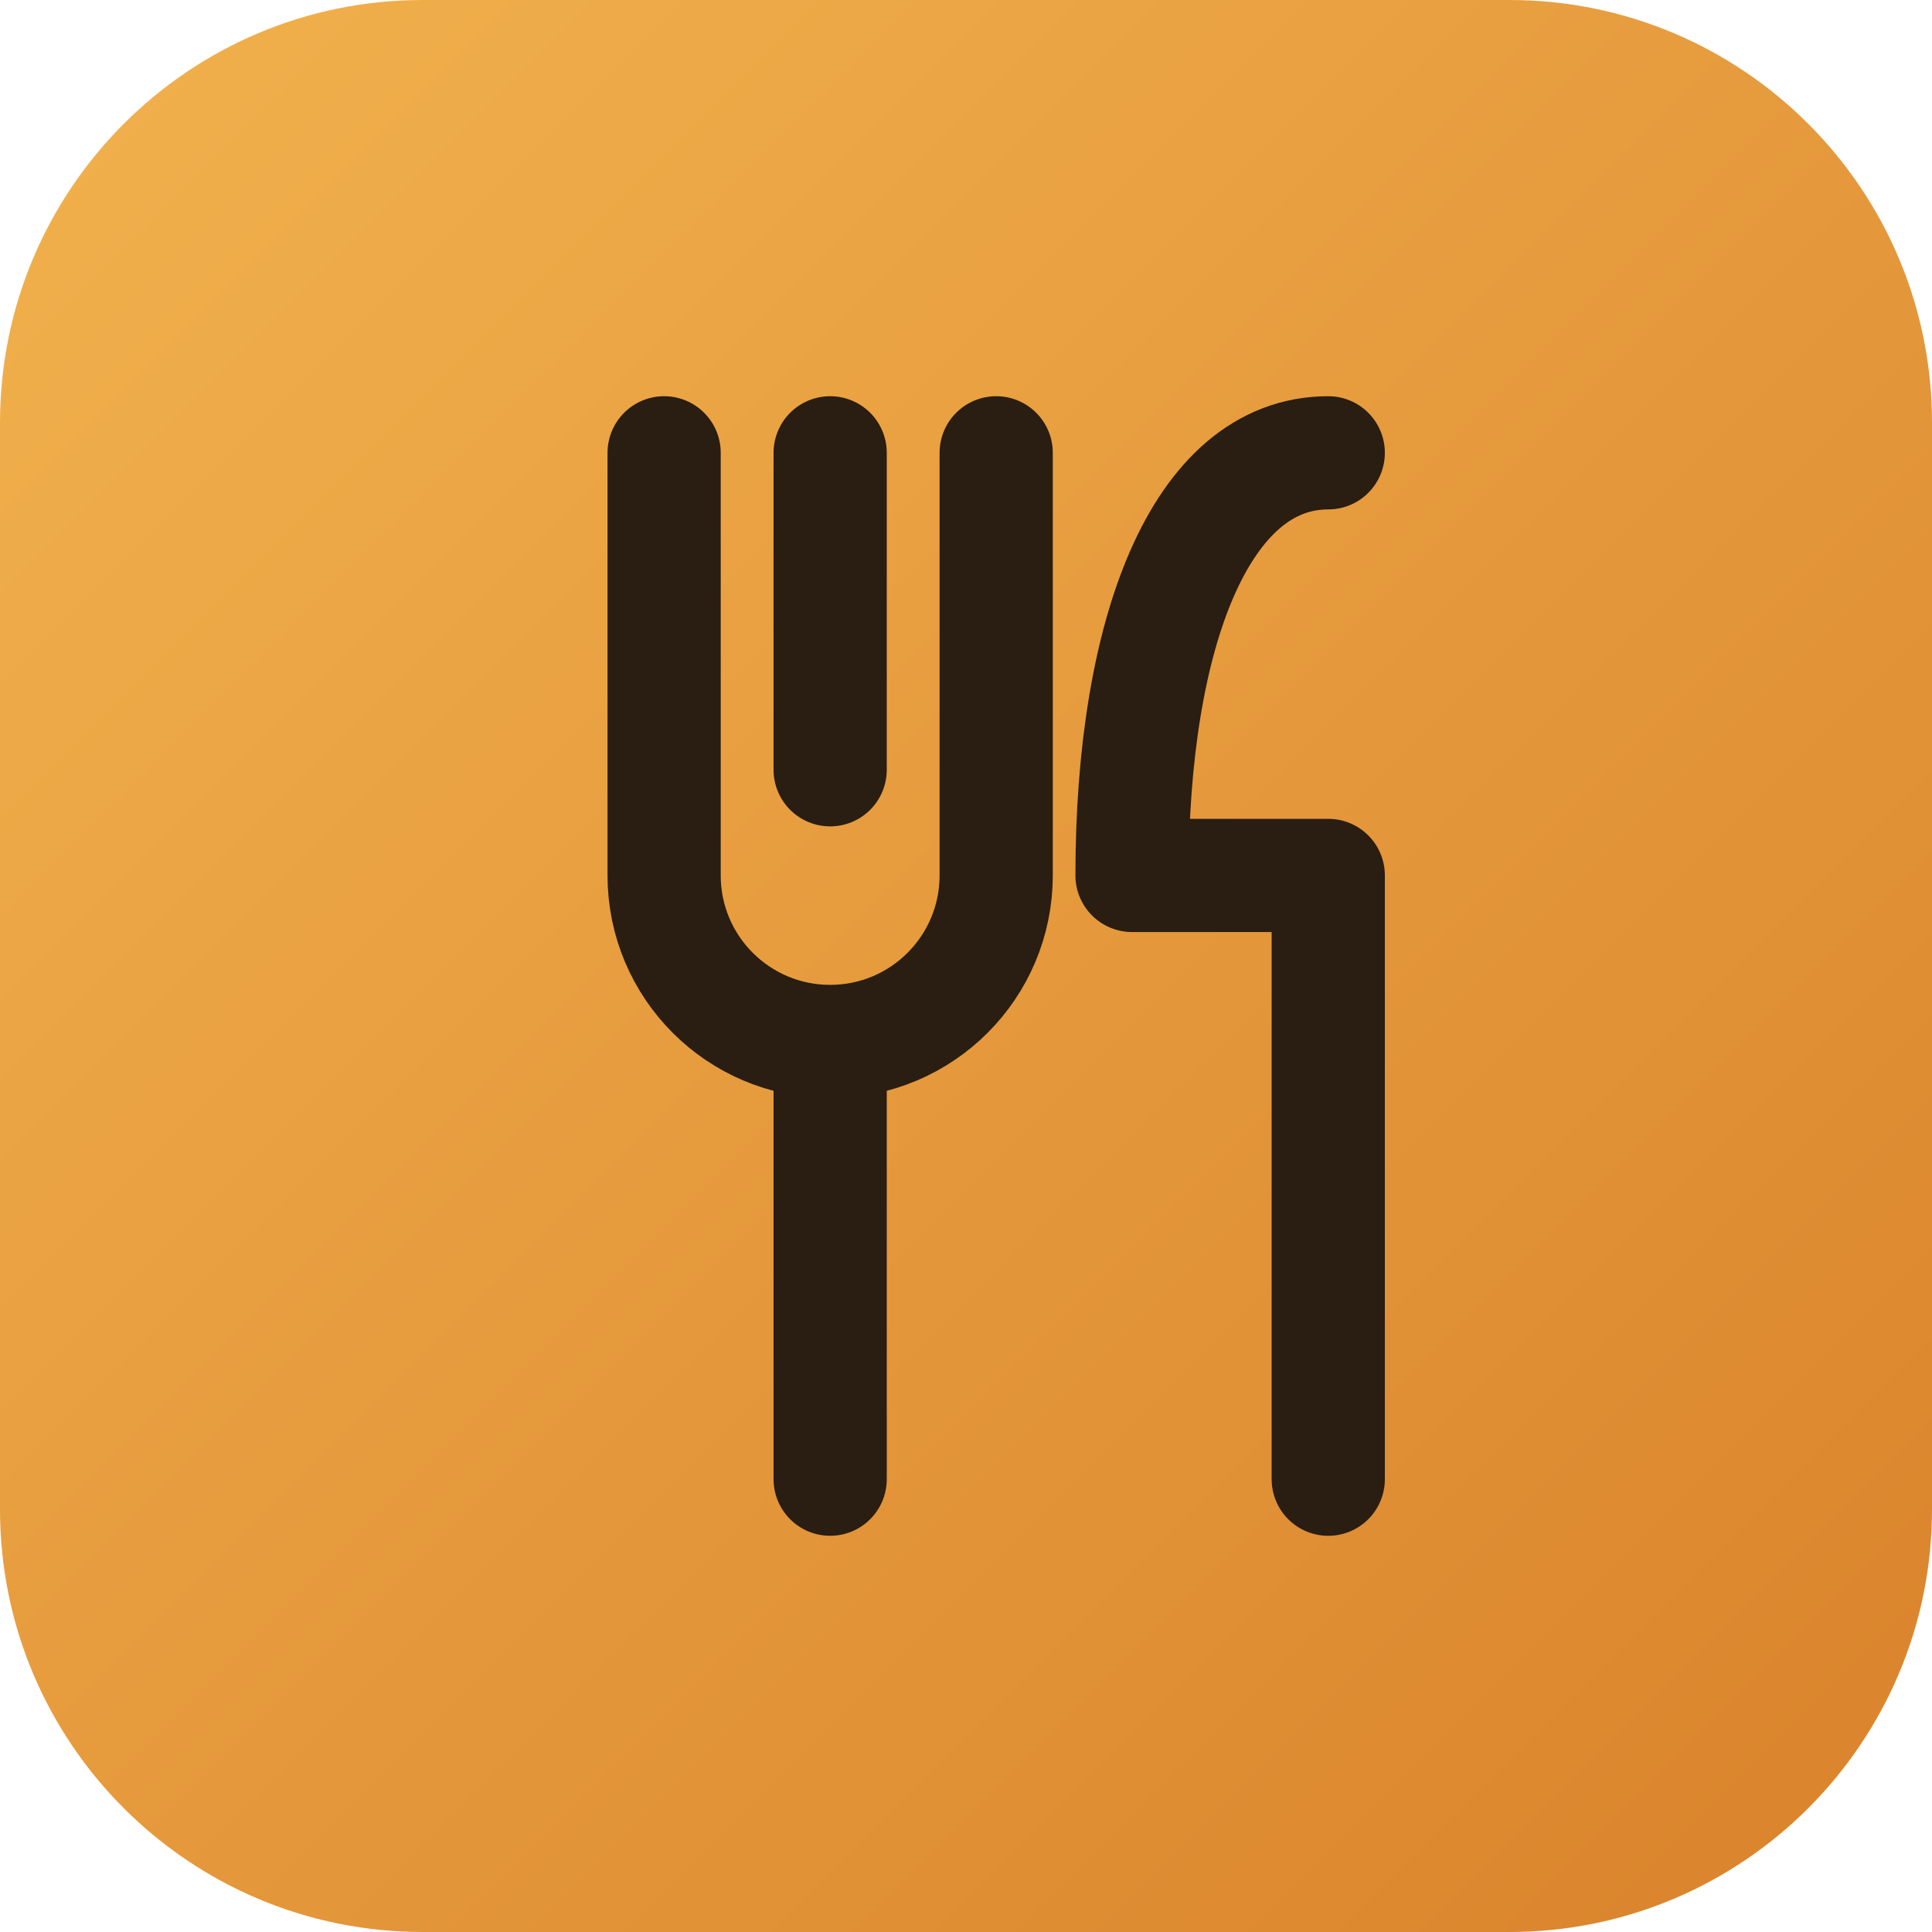
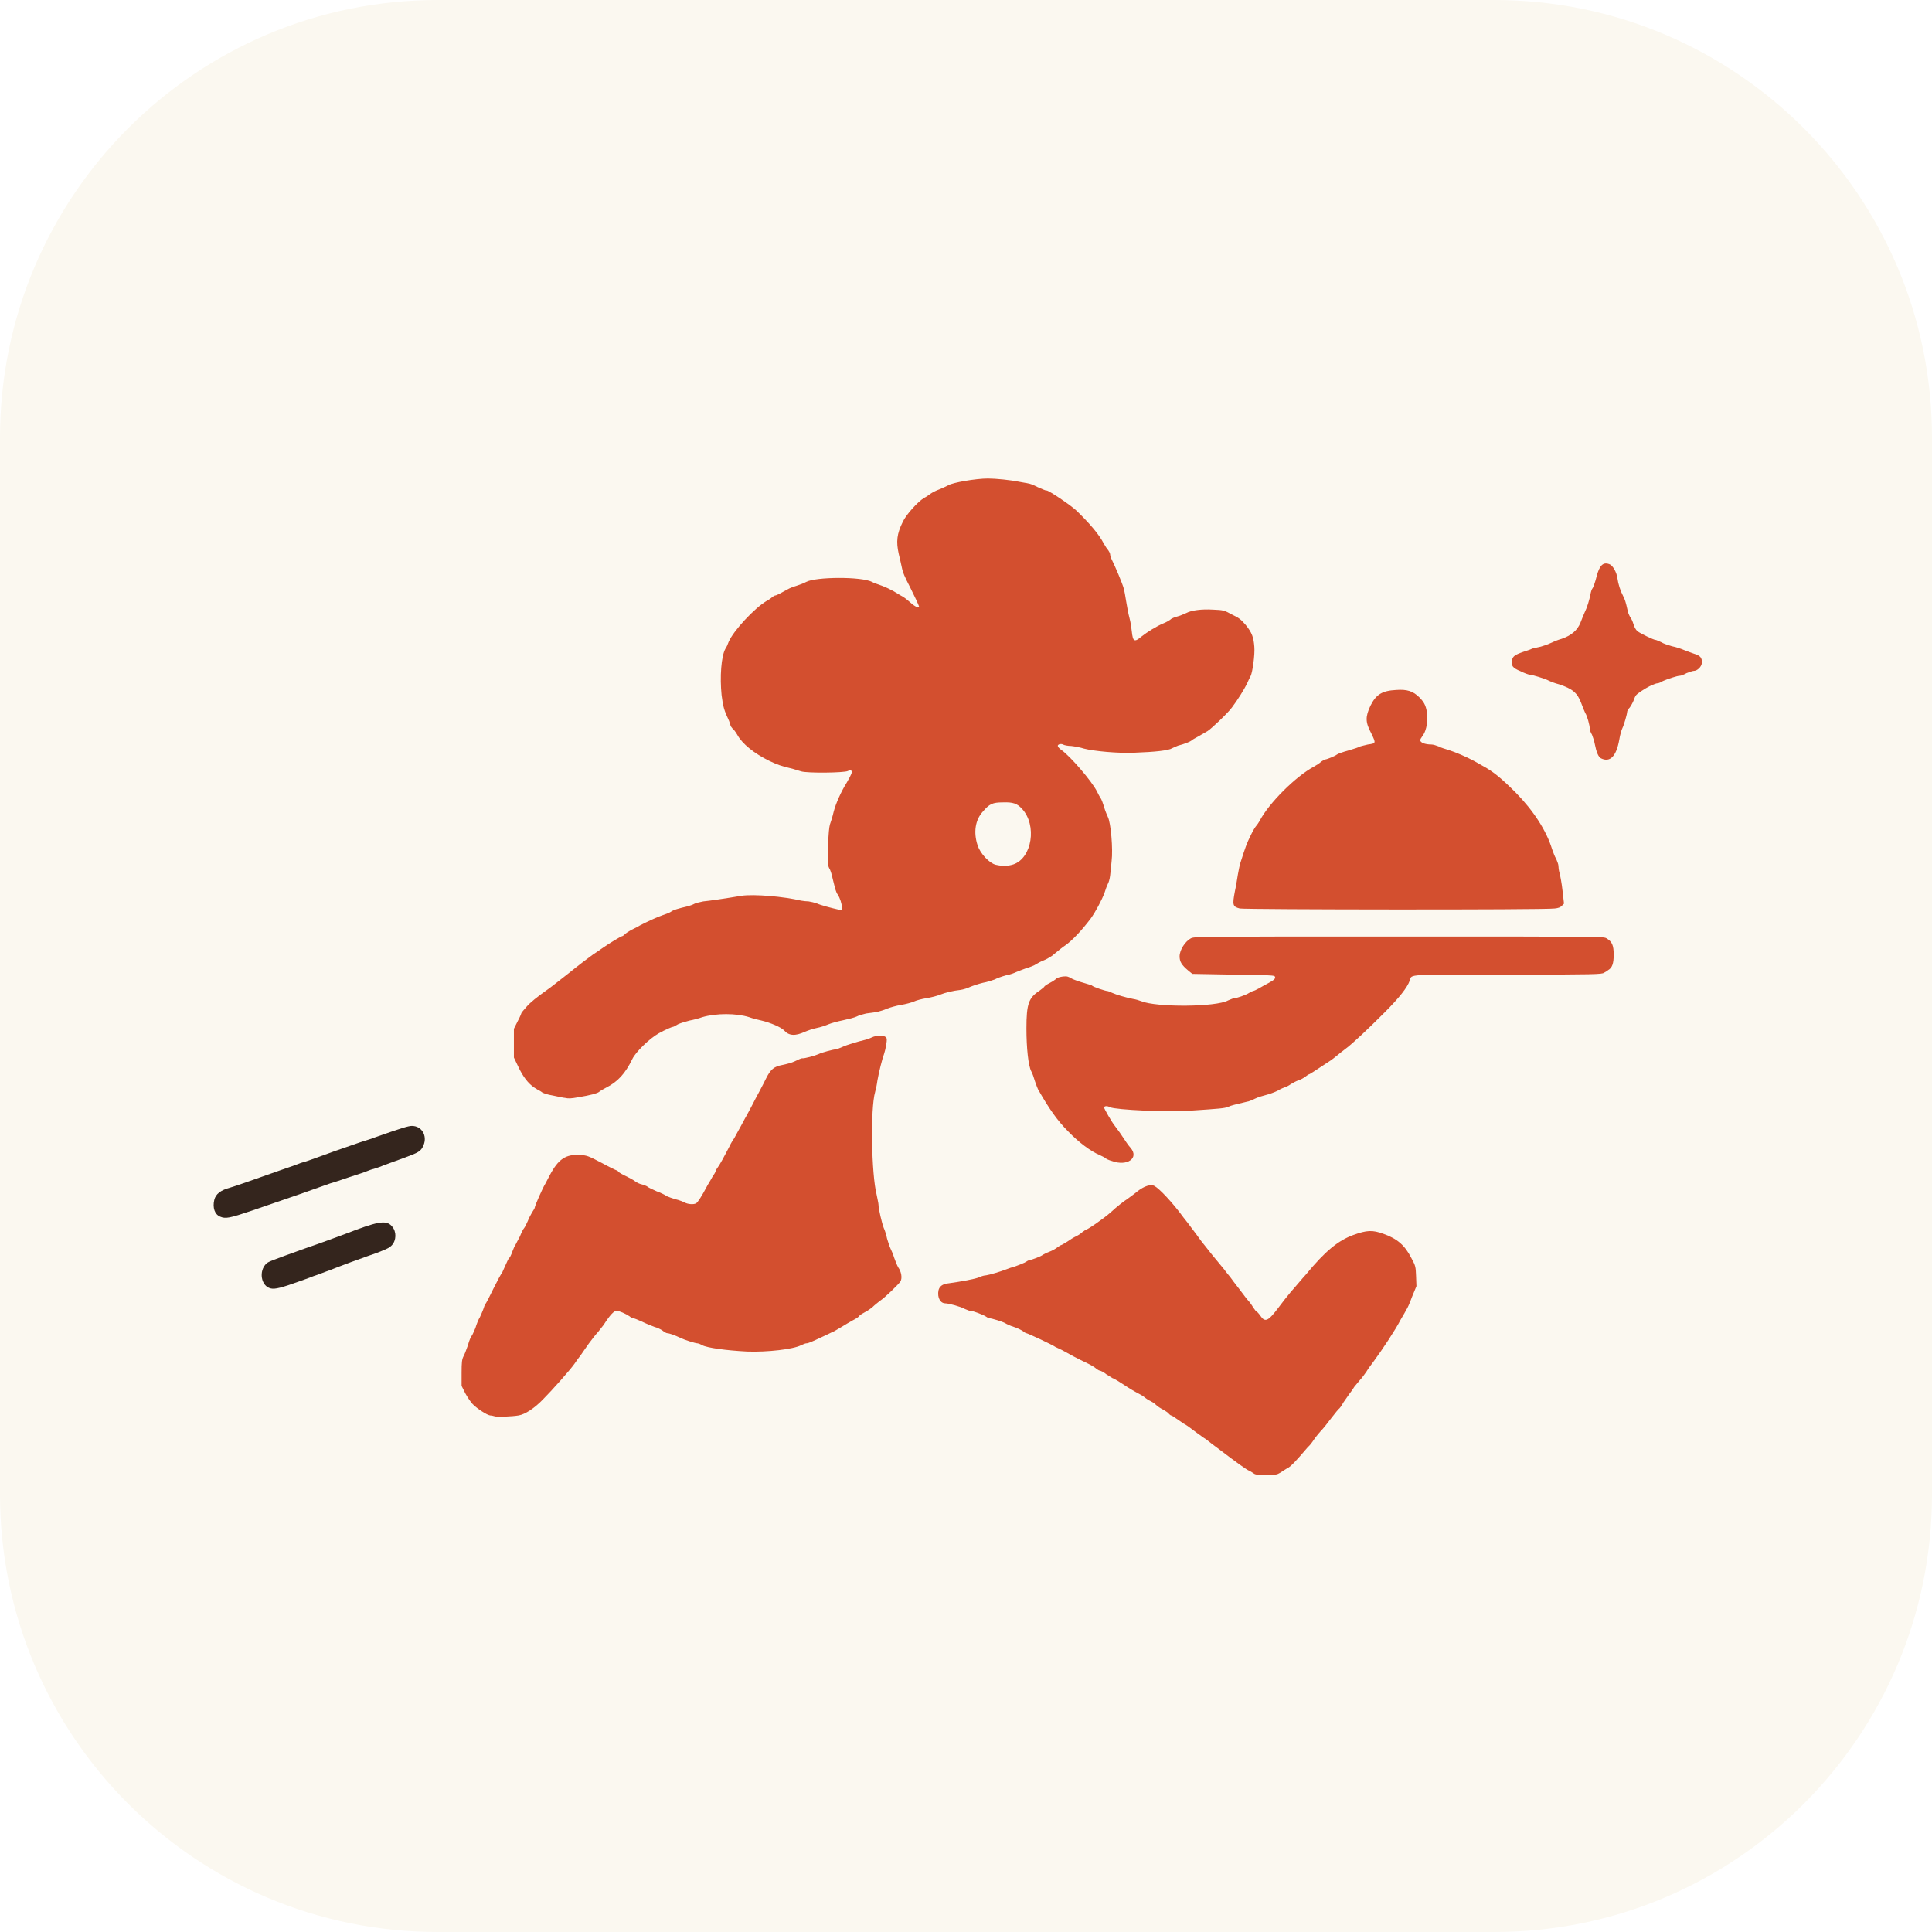
<svg xmlns="http://www.w3.org/2000/svg" viewBox="0 0 512 512">
-   <defs>
-     <linearGradient id="g" x1="0" y1="0" x2="1" y2="1">
-       <stop offset="0" stop-color="#f2b24e" />
-       <stop offset="1" stop-color="#d9822b" />
-     </linearGradient>
-   </defs>
-   <rect width="512" height="512" rx="112" fill="url(#g)" />
-   <g fill="none" stroke="#2a1d12" stroke-width="30" stroke-linecap="round" stroke-linejoin="round">
-     <path d="M176 120v112a44 44 0 0 0 44 44v116M176 120v84M220 120v84M264 120v112a44 44 0 0 1-44 44" />
-     <path d="M352 120c-34 0-52 48-52 112h52v160" />
+   <rect width="512" height="512" rx="116" fill="#FBF8F0" />
+   <g transform="translate(36 108) scale(0.99)">
+     <path fill="#34251D" d="M36.1 235.8C33.5 235.2 32.8 231.1 35.0 229.1C35.6 228.6 36.4 228.3 45.0 225.2C47.3 224.4 50.2 223.4 51.5 222.9C52.8 222.4 56.2 221.2 59.0 220.1C65.8 217.6 67.6 217.5 69.0 219.8C69.9 221.4 69.5 223.7 68.0 224.7C67.6 225.1 66.0 225.7 64.5 226.3C63.0 226.8 60.5 227.7 58.9 228.3C57.4 228.8 55.7 229.5 55.1 229.7C54.6 229.9 53.2 230.4 52.0 230.9C50.8 231.3 48.9 232.1 47.6 232.5C46.4 233.0 44.6 233.6 43.8 233.9C39.1 235.6 37.2 236.1 36.1 235.8ZM22.6 216.6C21.1 216.0 20.5 214.2 21.0 212.1C21.4 210.5 22.7 209.5 25.3 208.8C27.3 208.2 29.5 207.4 38.6 204.2C41.0 203.4 43.5 202.5 44.2 202.2C45.0 202.0 46.2 201.6 47.0 201.3C49.4 200.4 57.0 197.7 60.0 196.7C61.6 196.2 63.5 195.6 64.2 195.3C71.3 192.8 73.0 192.3 73.9 192.3C76.5 192.3 78.1 194.9 77.0 197.5C76.3 199.1 75.8 199.4 71.4 201.0C69.4 201.7 67.1 202.6 66.2 202.9C65.4 203.3 64.2 203.6 63.7 203.8C63.2 203.9 62.4 204.2 61.9 204.4C61.5 204.6 59.4 205.3 57.2 206.0C55.1 206.7 52.8 207.5 52.0 207.7C51.2 208.0 47.5 209.3 43.8 210.6C40.0 211.9 34.2 213.9 31.0 215.0C25.1 217.0 24.0 217.2 22.6 216.6Z" />
+     <path fill="#D34F2F" fill-rule="evenodd" d="M299.2 285.3C298.9 285.1 298.3 284.7 298.0 284.6C297.3 284.3 294.9 282.6 290.3 279.1C288.8 278.0 287.1 276.7 286.5 276.2C285.8 275.8 284.8 275.0 284.2 274.6C281.7 272.7 281.1 272.3 280.5 272.0C280.2 271.8 279.3 271.2 278.6 270.7C277.9 270.2 277.3 269.8 277.1 269.8C277.0 269.8 276.6 269.5 276.4 269.2C276.1 268.9 275.4 268.5 274.9 268.2C274.3 267.9 273.5 267.4 273.0 266.9C272.6 266.5 271.9 266.1 271.5 265.9C271.2 265.8 270.6 265.4 270.2 265.1C269.9 264.8 269.1 264.3 268.5 264.0C267.2 263.3 266.6 263.0 263.7 261.1C262.5 260.3 261.5 259.8 261.4 259.8C261.4 259.8 260.6 259.3 259.8 258.8C259.1 258.2 258.2 257.8 258.0 257.8C257.8 257.8 257.4 257.5 257.1 257.3C256.7 256.9 255.7 256.3 254.0 255.5C253.7 255.4 252.4 254.7 251.2 254.1C250.1 253.5 248.6 252.7 247.9 252.3C247.2 252.0 246.5 251.6 246.2 251.5C245.4 250.9 238.7 247.8 238.4 247.8C238.2 247.8 237.8 247.5 237.4 247.2C237.1 247.0 236.0 246.4 235.0 246.1C234.0 245.8 233.0 245.3 232.7 245.1C232.0 244.7 229.1 243.8 228.5 243.8C228.3 243.8 227.9 243.6 227.5 243.3C226.9 242.9 223.9 241.7 223.3 241.8C223.0 241.8 222.5 241.5 221.9 241.3C220.9 240.7 217.6 239.8 216.7 239.8C215.7 239.8 215.0 239.0 214.8 237.7C214.6 235.6 215.5 234.6 217.8 234.4C220.7 234.0 224.7 233.3 225.8 232.8C226.4 232.5 227.2 232.3 227.6 232.3C228.4 232.2 231.5 231.3 233.0 230.7C233.5 230.5 234.6 230.1 235.4 229.9C236.2 229.6 237.3 229.2 237.9 228.9C238.5 228.5 239.1 228.2 239.3 228.2C239.7 228.2 242.4 227.2 242.8 226.8C243.0 226.7 243.7 226.3 244.5 226.0C245.3 225.7 246.2 225.2 246.7 224.8C247.1 224.5 247.6 224.2 247.7 224.2C247.8 224.2 248.5 223.8 249.3 223.3C250.0 222.8 251.1 222.1 251.8 221.8C252.4 221.5 253.1 221.0 253.4 220.7C253.7 220.5 254.0 220.3 254.1 220.2C254.6 220.2 259.1 217.1 261.0 215.4C262.5 214.0 264.4 212.5 265.5 211.8C266.0 211.4 267.2 210.6 268.0 209.9C269.9 208.4 271.7 207.8 272.7 208.4C274.0 209.1 277.6 212.9 280.5 216.9C280.8 217.3 281.8 218.5 282.5 219.5C283.3 220.5 284.3 221.9 284.8 222.6C285.2 223.2 286.8 225.1 288.1 226.8C289.5 228.5 291.0 230.3 291.4 230.8C291.8 231.4 292.5 232.2 292.9 232.7C293.3 233.3 294.4 234.7 295.4 236.0C296.4 237.3 297.4 238.7 297.8 239.1C298.1 239.4 298.7 240.2 299.1 240.9C299.5 241.5 299.9 242.0 300.0 242.0C300.1 242.0 300.6 242.5 301.0 243.1C302.3 245.0 303.1 244.6 305.9 240.9C306.7 239.8 308.2 237.9 309.2 236.7C310.3 235.5 312.0 233.4 313.2 232.1C318.3 225.9 321.8 223.0 325.9 221.5C329.5 220.2 331.0 220.1 334.0 221.2C337.7 222.5 339.7 224.3 341.4 227.6C342.6 229.8 342.6 230.0 342.7 232.5L342.8 235.2L341.6 238.1C341.0 239.8 340.3 241.3 340.1 241.5C340.0 241.7 339.3 243.0 338.5 244.3C337.3 246.7 333.6 252.3 331.3 255.4C330.7 256.2 329.8 257.4 329.4 258.1C328.9 258.8 328.2 259.8 327.7 260.3C327.3 260.8 326.6 261.6 326.2 262.1C325.9 262.6 325.3 263.5 324.8 264.1C324.4 264.7 323.7 265.7 323.2 266.4C322.8 267.2 322.3 267.8 322.2 267.9C322.0 268.0 321.1 269.1 320.1 270.4C319.2 271.6 317.8 273.4 317.0 274.2C316.2 275.1 315.3 276.3 315.0 276.8C314.7 277.2 314.2 277.9 313.8 278.2C310.3 282.3 309.4 283.2 308.5 283.8C307.9 284.1 307.0 284.7 306.4 285.1C305.4 285.7 305.2 285.7 302.6 285.7C300.3 285.7 299.7 285.7 299.2 285.3ZM95.9 270.0C95.6 269.9 95.1 269.8 94.8 269.8C94.0 269.7 91.2 267.9 90.1 266.7C89.7 266.3 88.8 265.0 88.2 263.9L87.2 261.9L87.2 258.4C87.2 255.5 87.3 254.8 87.7 254.0C88.0 253.5 88.5 252.1 88.9 251.0C89.2 249.8 89.7 248.7 89.9 248.5C90.1 248.3 90.5 247.3 90.9 246.4C91.2 245.4 91.7 244.1 92.1 243.5C92.4 242.9 92.8 241.9 93.0 241.4C93.2 240.8 93.4 240.2 93.5 240.1C93.7 239.9 94.7 238.0 95.7 235.9C96.8 233.7 97.8 231.8 98.0 231.7C98.1 231.5 98.5 230.6 98.9 229.7C99.3 228.8 99.7 227.9 99.9 227.7C100.1 227.6 100.5 226.8 100.8 225.9C101.1 225.1 101.5 224.2 101.7 224.0C101.8 223.8 102.3 222.8 102.8 221.9C103.2 220.9 103.7 219.9 103.9 219.7C104.1 219.5 104.5 218.7 104.9 217.8C105.2 217.0 105.8 215.9 106.1 215.4C106.5 214.8 106.8 214.3 106.8 214.1C106.8 213.7 108.9 208.9 109.6 207.8C109.8 207.4 110.3 206.5 110.7 205.7C113.1 201.1 115.1 199.8 119.1 200.1C120.7 200.2 121.1 200.3 124.7 202.2C126.7 203.3 128.6 204.2 128.7 204.2C128.8 204.2 129.1 204.4 129.2 204.6C129.4 204.8 130.2 205.3 131.1 205.7C131.9 206.1 133.1 206.7 133.6 207.1C134.1 207.5 135.0 207.9 135.6 208.0C136.2 208.2 136.8 208.4 137.0 208.6C137.2 208.8 138.3 209.3 139.4 209.8C140.5 210.2 141.5 210.7 141.8 210.9C142.1 211.2 143.9 211.8 145.4 212.2C145.8 212.3 146.5 212.6 146.9 212.8C147.8 213.3 149.4 213.4 150.0 213.0C150.4 212.8 151.6 210.9 152.7 208.8C153.1 208.0 153.9 206.8 154.3 206.0C154.8 205.3 155.2 204.6 155.2 204.4C155.2 204.2 155.5 203.8 155.7 203.5C156.2 202.9 157.5 200.5 159.0 197.6C159.3 196.9 159.8 196.2 159.9 196.0C160.1 195.8 160.6 194.8 161.1 193.9C161.7 192.9 162.5 191.3 163.0 190.4C163.6 189.4 164.4 187.8 164.9 186.9C165.4 185.9 166.3 184.2 166.9 183.1C167.5 182.0 168.3 180.4 168.7 179.6C169.9 177.2 170.8 176.4 173.0 176.0C174.0 175.8 175.6 175.4 176.4 175.0C177.2 174.6 178.1 174.2 178.3 174.2C179.0 174.3 181.8 173.5 182.7 173.1C183.7 172.6 186.8 171.8 187.4 171.8C187.6 171.8 188.6 171.4 189.5 171.0C190.4 170.6 192.2 170.1 193.5 169.7C194.8 169.4 196.3 169.0 196.8 168.7C198.6 167.8 200.9 168.0 201.0 169.0C201.1 169.6 200.7 171.8 200.3 173.0C199.8 174.3 198.9 177.9 198.5 180.2C198.4 181.1 198.1 182.5 197.9 183.2C196.6 187.6 196.9 205.3 198.3 210.7C198.5 211.8 198.8 213.0 198.8 213.4C198.8 214.5 199.7 218.3 200.2 219.6C200.5 220.2 200.9 221.5 201.1 222.5C201.4 223.5 201.8 224.7 202.0 225.1C202.2 225.5 202.7 226.6 203.0 227.6C203.3 228.5 203.8 229.7 204.1 230.2C204.9 231.3 205.2 233.0 204.7 233.9C204.2 234.7 200.5 238.3 199.1 239.2C198.6 239.6 197.7 240.3 197.2 240.8C196.6 241.3 195.7 241.9 195.1 242.2C194.5 242.5 193.9 242.9 193.7 243.1C193.6 243.4 192.8 243.9 192.0 244.3C191.3 244.7 189.7 245.6 188.6 246.3C187.5 246.9 186.5 247.6 186.2 247.6C186.0 247.7 185.0 248.2 183.9 248.7C180.7 250.2 180.0 250.5 179.5 250.5C179.3 250.5 178.7 250.7 178.1 251.0C176.0 252.1 169.0 252.9 163.6 252.7C157.9 252.4 152.9 251.7 151.6 251.0C151.1 250.7 150.5 250.5 150.3 250.5C149.8 250.5 146.9 249.6 145.9 249.1C144.0 248.2 142.7 247.8 142.3 247.8C142.0 247.8 141.5 247.5 141.0 247.1C140.6 246.8 139.6 246.3 138.8 246.1C138.0 245.8 136.5 245.2 135.5 244.7C134.4 244.2 133.4 243.8 133.2 243.8C133.0 243.8 132.5 243.6 132.2 243.3C131.2 242.6 129.4 241.8 128.7 241.8C128.0 241.8 127.0 242.8 125.2 245.6C124.8 246.1 124.1 247.0 123.7 247.5C123.2 248.0 122.2 249.3 121.3 250.5C120.5 251.6 119.5 253.1 119.0 253.8C118.5 254.4 117.8 255.4 117.4 256.0C116.2 257.7 111.3 263.2 109.0 265.5C106.7 267.9 104.2 269.5 102.5 269.8C100.8 270.1 96.5 270.3 95.9 270.0ZM261.3 201.7C260.5 201.5 259.7 201.1 259.5 200.9C259.3 200.7 258.6 200.4 258.0 200.1C255.6 199.1 252.4 196.7 249.6 193.8C246.6 190.8 244.4 187.6 241.5 182.5C241.4 182.3 241.0 181.3 240.7 180.4C240.4 179.4 240.0 178.2 239.7 177.7C238.9 176.2 238.4 171.4 238.4 166.2C238.4 159.6 239.0 158.0 241.9 156.1C242.6 155.6 243.2 155.1 243.2 155.0C243.2 154.9 243.9 154.4 244.7 154.0C245.5 153.6 246.3 153.0 246.5 152.8C246.7 152.6 247.5 152.4 248.2 152.3C249.3 152.2 249.6 152.3 250.6 152.9C251.2 153.2 252.6 153.7 253.7 154.0C254.7 154.3 255.7 154.6 255.9 154.7C256.2 155.1 259.6 156.2 260.1 156.2C260.3 156.2 260.9 156.5 261.4 156.7C262.5 157.2 264.9 157.9 266.9 158.3C267.6 158.4 268.6 158.7 269.1 158.9C273.2 160.6 289.2 160.5 292.4 158.7C293.0 158.5 293.5 158.2 293.7 158.2C294.5 158.2 297.3 157.2 298.0 156.7C298.4 156.5 298.9 156.2 299.0 156.2C299.2 156.2 299.9 155.9 300.6 155.5C301.3 155.1 302.5 154.4 303.3 154.0C304.8 153.2 305.3 152.7 304.8 152.2C304.6 152.0 301.5 151.8 293.7 151.8L282.8 151.6L281.7 150.7C279.9 149.2 279.4 148.3 279.4 146.9C279.4 145.2 280.9 142.9 282.4 142.1C283.4 141.6 283.9 141.6 338.1 141.6C392.7 141.6 392.9 141.6 393.7 142.1C395.2 143.0 395.6 144.0 395.6 146.5C395.6 148.8 395.2 150.0 394.1 150.6C393.9 150.8 393.4 151.1 393.0 151.3C392.5 151.7 390.8 151.8 367.4 151.8C339.7 151.8 341.6 151.6 341.0 153.4C340.4 155.2 338.2 158.0 334.2 162.0C329.8 166.4 325.9 170.1 323.9 171.6C323.2 172.1 322.1 173.0 321.5 173.5C320.9 174.0 320.1 174.6 319.8 174.8C315.4 177.7 314.2 178.5 314.0 178.5C313.9 178.5 313.5 178.8 313.1 179.1C312.7 179.4 311.9 179.9 311.2 180.1C310.6 180.3 309.7 180.8 309.2 181.1C308.8 181.4 308.1 181.8 307.7 181.9C307.4 182.0 306.4 182.4 305.6 182.9C304.8 183.3 303.4 183.8 302.6 184.0C301.8 184.2 300.4 184.6 299.6 185.0C298.8 185.4 297.8 185.8 297.5 185.8C294.2 186.6 293.2 186.8 292.4 187.2C291.4 187.6 290.0 187.7 282.5 188.2C276.6 188.7 262.2 188.0 260.8 187.3C260.1 186.9 259.2 186.9 259.2 187.4C259.2 187.7 261.2 191.2 262.0 192.2C262.3 192.6 262.9 193.4 263.4 194.1C265.2 196.8 265.6 197.4 266.3 198.2C268.6 200.9 265.4 203.2 261.3 201.7ZM114.9 184.8C114.6 184.8 113.2 184.5 111.8 184.2C110.0 183.9 108.9 183.5 108.6 183.2C108.3 183.0 108.0 182.8 107.9 182.8C107.8 182.8 107.3 182.4 106.6 182.0C105.0 180.9 103.6 179.1 102.3 176.3L101.2 174.0L101.2 170.1L101.2 166.3L102.2 164.3C102.8 163.2 103.2 162.2 103.2 162.1C103.2 162.0 103.8 161.3 104.5 160.5C105.6 159.2 107.4 157.8 110.2 155.8C110.7 155.5 113.2 153.5 115.9 151.4C118.5 149.3 121.4 147.1 122.4 146.4C123.3 145.8 124.5 145.0 124.9 144.7C126.6 143.5 129.9 141.5 130.2 141.5C130.3 141.5 130.6 141.3 130.8 141.1C130.9 140.9 131.8 140.3 132.7 139.8C133.6 139.4 134.7 138.8 135.0 138.6C136.5 137.8 139.5 136.4 141.0 135.9C141.9 135.6 142.9 135.2 143.2 135.0C143.8 134.5 145.2 134.1 147.8 133.5C148.4 133.3 149.1 133.1 149.6 132.8C150.0 132.6 151.0 132.4 151.9 132.2C153.2 132.1 158.0 131.4 162.1 130.7C165.5 130.2 173.5 130.9 178.1 132.0C178.7 132.1 179.6 132.2 180.1 132.2C180.7 132.3 181.6 132.5 182.2 132.7C183.2 133.2 186.3 134.0 188.1 134.4C189.0 134.5 189.0 134.5 189.0 133.8C189.0 132.9 188.5 131.3 187.9 130.4C187.4 129.7 187.3 129.2 186.5 126.0C186.3 125.0 185.9 123.7 185.6 123.3C185.2 122.5 185.2 121.9 185.3 117.5C185.4 114.0 185.6 112.3 185.8 111.6C186.0 111.1 186.5 109.5 186.8 108.2C187.4 105.9 188.8 102.8 190.3 100.4C191.5 98.3 191.9 97.5 191.5 97.2C191.3 97.0 191.1 97.0 190.6 97.3C189.5 97.8 179.8 97.9 178.1 97.4C177.4 97.2 176.4 96.9 175.8 96.7C172.8 96.0 171.7 95.6 169.6 94.6C165.5 92.6 162.3 90.0 161.0 87.6C160.6 86.9 160.0 86.1 159.7 85.9C159.5 85.6 159.2 85.3 159.2 85.2C159.2 85.0 159.0 84.5 158.8 83.9C157.5 81.1 157.2 80.2 156.8 77.0C156.3 72.1 156.7 66.6 157.8 64.6C158.1 64.2 158.5 63.3 158.7 62.7C160.0 59.7 165.6 53.7 168.8 51.8C169.4 51.5 170.1 51.0 170.4 50.7C170.7 50.5 171.0 50.3 171.2 50.3C171.5 50.3 172.8 49.6 174.6 48.6C174.9 48.4 175.9 48.0 176.9 47.7C177.8 47.4 178.9 47.0 179.4 46.7C181.9 45.3 194.3 45.2 197.1 46.7C197.4 46.9 198.6 47.3 199.7 47.7C200.8 48.1 202.2 48.8 202.9 49.2C203.6 49.6 204.5 50.2 204.9 50.4C205.4 50.6 206.3 51.3 207.1 52.0C208.4 53.2 209.4 53.7 209.7 53.4C209.7 53.3 209.4 52.6 209.0 51.7C208.6 50.8 207.8 49.3 207.3 48.2C205.8 45.3 205.3 44.2 205.0 42.6C204.8 41.8 204.5 40.2 204.2 39.1C203.5 35.9 203.7 33.8 205.3 30.6C206.1 28.8 209.3 25.2 211.0 24.2C211.6 23.9 212.3 23.4 212.7 23.1C213.1 22.8 214.2 22.2 215.1 21.9C216.1 21.5 217.1 21.0 217.5 20.8C218.6 20.1 224.8 19.0 228.1 19.0C230.2 19.0 234.2 19.4 236.6 19.9C237.5 20.1 238.5 20.2 238.8 20.3C239.1 20.3 240.3 20.7 241.4 21.3C242.6 21.8 243.6 22.3 243.8 22.2C244.4 22.2 250.2 26.1 251.8 27.6C255.3 31.0 257.8 33.9 259.1 36.4C259.5 37.1 260.0 37.9 260.3 38.2C260.5 38.5 260.8 39.0 260.8 39.3C260.8 39.5 260.9 40.0 261.1 40.4C262.2 42.6 264.1 47.1 264.5 48.6C264.6 49.0 264.9 50.5 265.1 51.9C265.3 53.2 265.7 55.3 266.0 56.4C266.3 57.5 266.5 59.0 266.6 59.9C266.9 62.7 267.3 62.9 269.2 61.3C270.7 60.1 273.3 58.5 275.0 57.8C275.8 57.5 276.6 57.0 276.9 56.8C277.1 56.5 278.1 56.1 278.9 55.9C279.7 55.7 280.7 55.2 281.2 55.0C282.5 54.3 285.2 53.9 288.4 54.1C291.1 54.2 291.4 54.3 293.4 55.4C295.3 56.3 295.8 56.7 297.1 58.2C298.8 60.3 299.2 61.5 299.4 64.0C299.6 66.1 298.9 71.0 298.4 71.9C298.2 72.2 297.8 73.1 297.4 74.0C296.7 75.4 295.0 78.2 293.4 80.3C292.4 81.7 288.0 85.9 286.9 86.6C286.2 87.0 285.0 87.7 284.3 88.1C283.5 88.5 282.7 89.0 282.5 89.2C282.1 89.5 280.6 90.1 279.0 90.5C278.5 90.7 277.8 91.0 277.4 91.2C276.5 91.8 272.9 92.2 267.3 92.4C263.0 92.6 256.5 92.0 253.8 91.3C252.9 91.0 251.3 90.7 250.4 90.6C249.5 90.6 248.5 90.4 248.2 90.2C247.6 89.9 246.7 90.2 246.8 90.6C246.8 90.8 247.2 91.3 247.8 91.7C250.1 93.3 255.9 100.0 257.3 102.8C257.6 103.4 258.0 104.2 258.2 104.5C258.5 104.8 258.9 106.0 259.2 107.0C259.5 108.0 260.0 109.2 260.2 109.6C261.0 111.2 261.6 118.2 261.2 121.4C261.1 122.6 260.9 124.4 260.8 125.3C260.7 126.2 260.4 127.2 260.2 127.5C260.0 127.9 259.6 128.9 259.3 129.9C258.6 131.8 256.9 135.0 255.6 136.8C253.1 140.1 250.6 142.7 248.9 143.9C248.0 144.5 246.9 145.4 245.2 146.8C244.7 147.1 243.8 147.7 243.0 148.0C242.2 148.3 241.3 148.8 241.0 149.0C240.6 149.3 239.4 149.8 238.3 150.1C237.3 150.5 236.1 150.9 235.7 151.1C235.3 151.3 234.1 151.8 232.9 152.0C231.8 152.3 230.4 152.8 229.9 153.1C229.3 153.3 227.9 153.8 226.7 154.0C225.5 154.3 224.0 154.8 223.3 155.1C222.7 155.4 221.5 155.8 220.7 155.9C218.8 156.1 216.7 156.6 215.2 157.2C214.5 157.5 212.9 157.9 211.7 158.1C210.4 158.3 208.9 158.7 208.3 159.0C207.6 159.3 206.1 159.7 204.9 159.9C203.6 160.1 201.9 160.6 201.1 160.9C200.3 161.3 199.1 161.6 198.4 161.8C197.7 161.9 196.4 162.1 195.5 162.2C194.7 162.4 193.5 162.7 193.0 163.0C192.4 163.3 190.8 163.7 189.4 164.0C187.9 164.3 186.1 164.8 185.4 165.1C184.7 165.4 183.3 165.9 182.2 166.1C181.2 166.3 179.8 166.8 179.1 167.1C176.5 168.3 174.8 168.2 173.5 166.7C172.7 165.9 170.0 164.7 167.5 164.1C166.5 163.9 165.0 163.5 164.2 163.2C160.8 162.1 155.3 162.1 151.6 163.2C150.8 163.5 149.3 163.9 148.2 164.1C147.1 164.4 145.7 164.8 145.1 165.1C144.5 165.5 143.9 165.8 143.7 165.8C143.5 165.8 141.6 166.6 140.0 167.5C137.5 168.9 133.8 172.5 132.9 174.4C131.0 178.3 129.0 180.5 125.8 182.1C125.0 182.5 124.2 183.0 124.0 183.2C123.5 183.6 121.6 184.1 118.6 184.6C116.4 185.0 115.8 185.0 114.9 184.8ZM295.5 134.1C293.6 133.6 293.5 133.2 294.2 129.5C294.5 128.2 294.8 126.2 295.0 125.0C295.2 123.8 295.5 122.4 295.7 121.8C297.0 117.7 297.4 116.6 298.4 114.6C299.0 113.3 299.7 112.2 299.9 112.0C300.1 111.8 300.5 111.2 300.8 110.7C303.2 106.0 310.5 98.7 315.4 96.1C316.1 95.7 316.9 95.2 317.3 94.8C317.7 94.5 318.2 94.3 318.4 94.2C318.8 94.2 321.0 93.3 321.5 92.9C321.7 92.7 323.1 92.2 324.6 91.8C326.0 91.4 327.5 90.9 327.8 90.7C328.1 90.6 329.0 90.4 329.8 90.2C332.0 89.9 332.0 89.9 330.7 87.2C329.1 84.2 329.1 82.8 330.5 79.8C332.0 76.8 333.6 75.8 337.4 75.6C340.3 75.4 341.9 75.9 343.6 77.6C345.0 79.0 345.5 80.1 345.7 82.5C345.8 84.7 345.3 86.9 344.3 88.1C344.0 88.5 343.8 88.9 343.8 89.0C343.8 89.7 345.1 90.2 346.8 90.2C347.3 90.2 348.2 90.5 348.7 90.7C349.2 91.0 350.5 91.4 351.5 91.7C353.1 92.2 356.2 93.5 358.2 94.6C358.6 94.8 359.6 95.4 360.5 95.9C363.3 97.4 365.5 99.2 369.4 103.1C374.2 108.0 377.6 113.3 379.1 118.2C379.4 119.0 379.8 120.2 380.2 120.8C380.5 121.5 380.8 122.3 380.8 122.6C380.8 123.0 380.9 123.9 381.1 124.6C381.3 125.3 381.7 127.4 381.9 129.3L382.3 132.8L381.7 133.4C381.3 133.8 380.8 134.0 379.8 134.1C377.2 134.5 296.8 134.4 295.5 134.1ZM234.9 122.3C239.9 120.6 241.3 111.8 237.2 107.4C235.9 106.0 234.8 105.6 232.1 105.7C229.3 105.7 228.5 106.1 226.7 108.2C224.7 110.4 224.2 113.7 225.3 117.1C226.0 119.4 228.5 122.0 230.2 122.4C232.0 122.8 233.3 122.8 234.9 122.3ZM392.2 93.9C391.5 93.5 391.0 92.4 390.5 89.9C390.4 89.2 390.0 88.2 389.8 87.6C389.5 87.1 389.2 86.4 389.2 86.0C389.2 85.1 388.5 82.5 388.0 81.8C387.8 81.4 387.3 80.2 386.9 79.1C385.9 76.4 384.6 75.3 381.0 74.1C379.8 73.8 378.6 73.3 378.2 73.1C377.3 72.6 373.7 71.5 373.1 71.5C372.8 71.5 371.7 71.1 370.7 70.6C368.5 69.7 368.1 69.1 368.4 67.6C368.6 66.6 369.1 66.2 371.4 65.4C372.4 65.1 373.5 64.7 373.9 64.5C374.3 64.4 375.3 64.2 376.1 64.0C376.8 63.8 378.0 63.4 378.6 63.1C379.2 62.8 380.6 62.2 381.7 61.9C384.3 61.0 385.9 59.6 386.7 57.6C387.0 56.8 387.5 55.6 387.8 54.9C388.5 53.5 389.1 51.5 389.4 49.9C389.5 49.4 389.7 48.6 390.0 48.3C390.2 47.9 390.7 46.6 391.0 45.3C391.8 42.2 392.8 41.2 394.6 42.0C395.4 42.4 396.4 44.1 396.6 45.7C396.8 47.2 397.4 49.1 398.1 50.4C398.6 51.4 398.8 51.9 399.3 54.2C399.4 54.9 399.8 55.7 400.0 56.1C400.3 56.4 400.7 57.3 400.9 58.0C401.1 58.7 401.5 59.5 402.0 59.9C402.8 60.5 406.3 62.2 406.8 62.2C407.0 62.2 407.6 62.5 408.3 62.8C408.9 63.2 410.2 63.6 411.2 63.9C412.3 64.1 413.7 64.6 414.4 64.9C415.1 65.2 416.3 65.6 417.1 65.9C418.8 66.4 419.3 67.0 419.2 68.4C419.1 69.4 418.0 70.5 417.0 70.5C416.7 70.5 415.9 70.8 415.1 71.1C414.4 71.5 413.6 71.8 413.3 71.8C412.6 71.8 409.9 72.7 408.8 73.2C408.3 73.5 407.7 73.8 407.4 73.8C407.2 73.8 406.8 73.9 406.6 74.0C406.3 74.1 405.7 74.4 405.2 74.6C404.0 75.2 402.0 76.5 401.6 77.0C401.4 77.2 401.1 77.9 400.9 78.5C400.7 79.0 400.2 79.9 399.9 80.3C399.5 80.7 399.2 81.2 399.2 81.5C399.2 82.0 398.4 84.9 397.9 85.9C397.7 86.3 397.3 87.6 397.1 88.9C396.3 93.4 394.6 95.1 392.2 93.9Z" />
  </g>
</svg>
